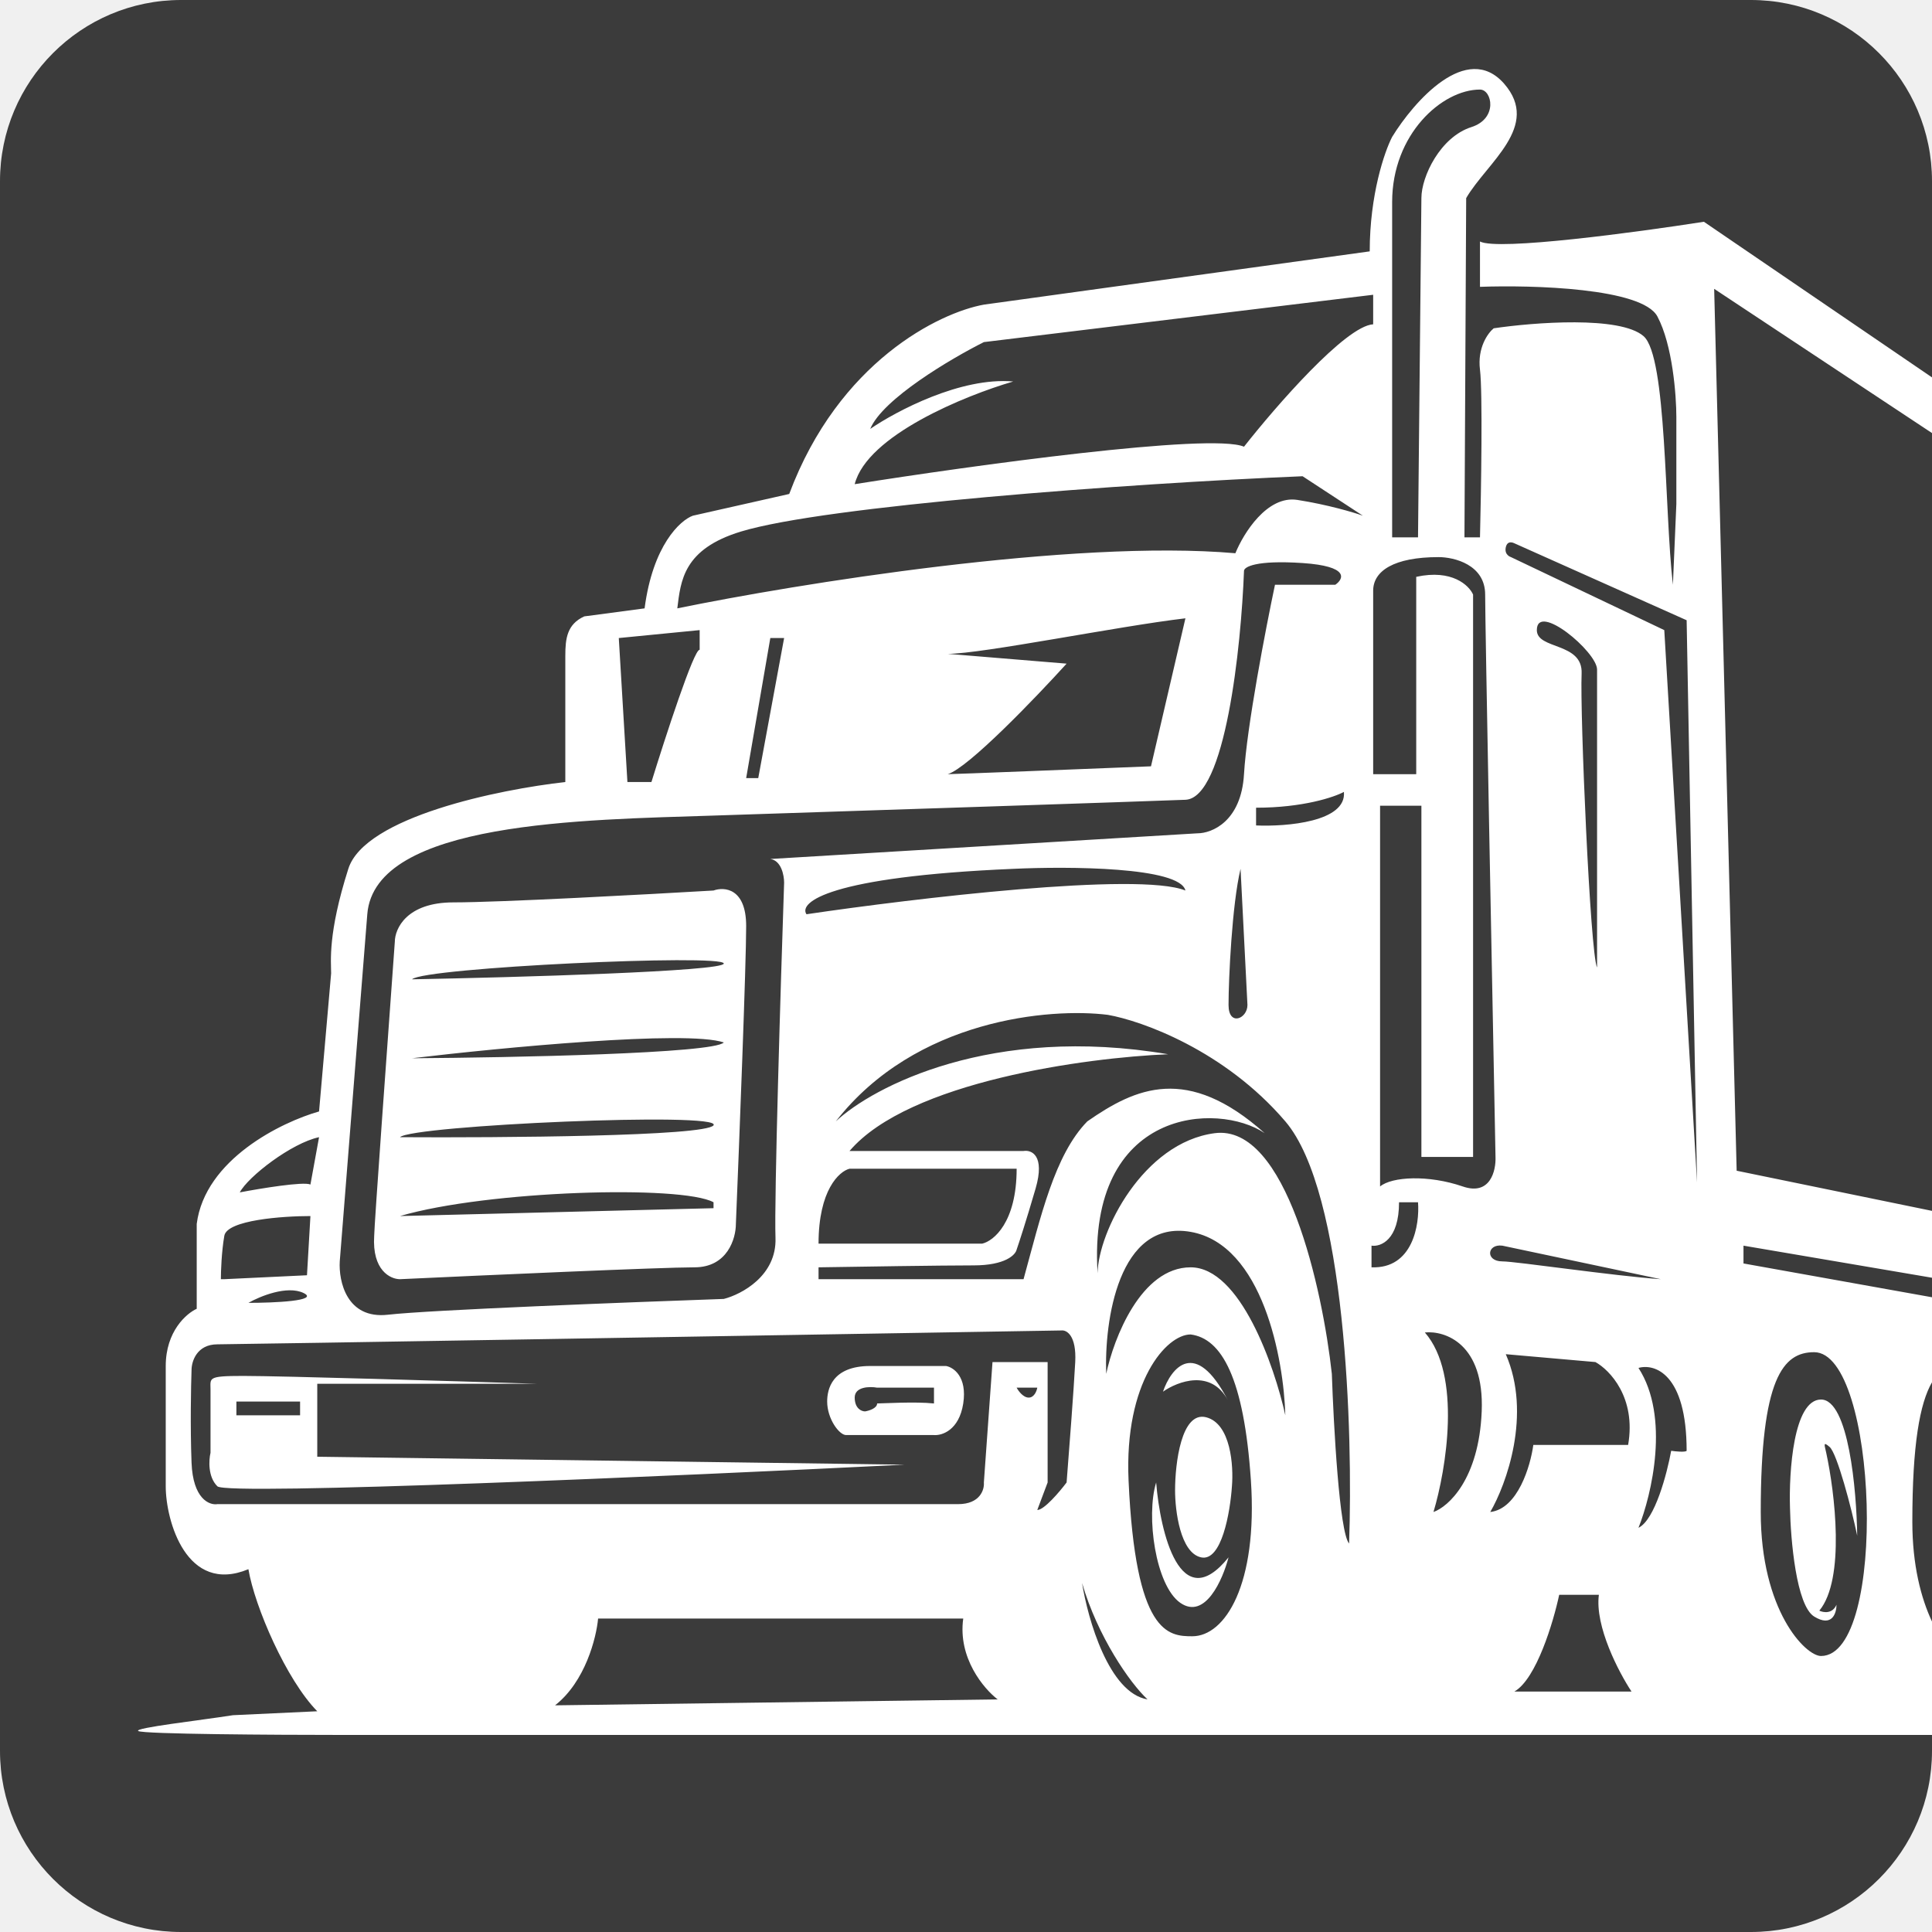
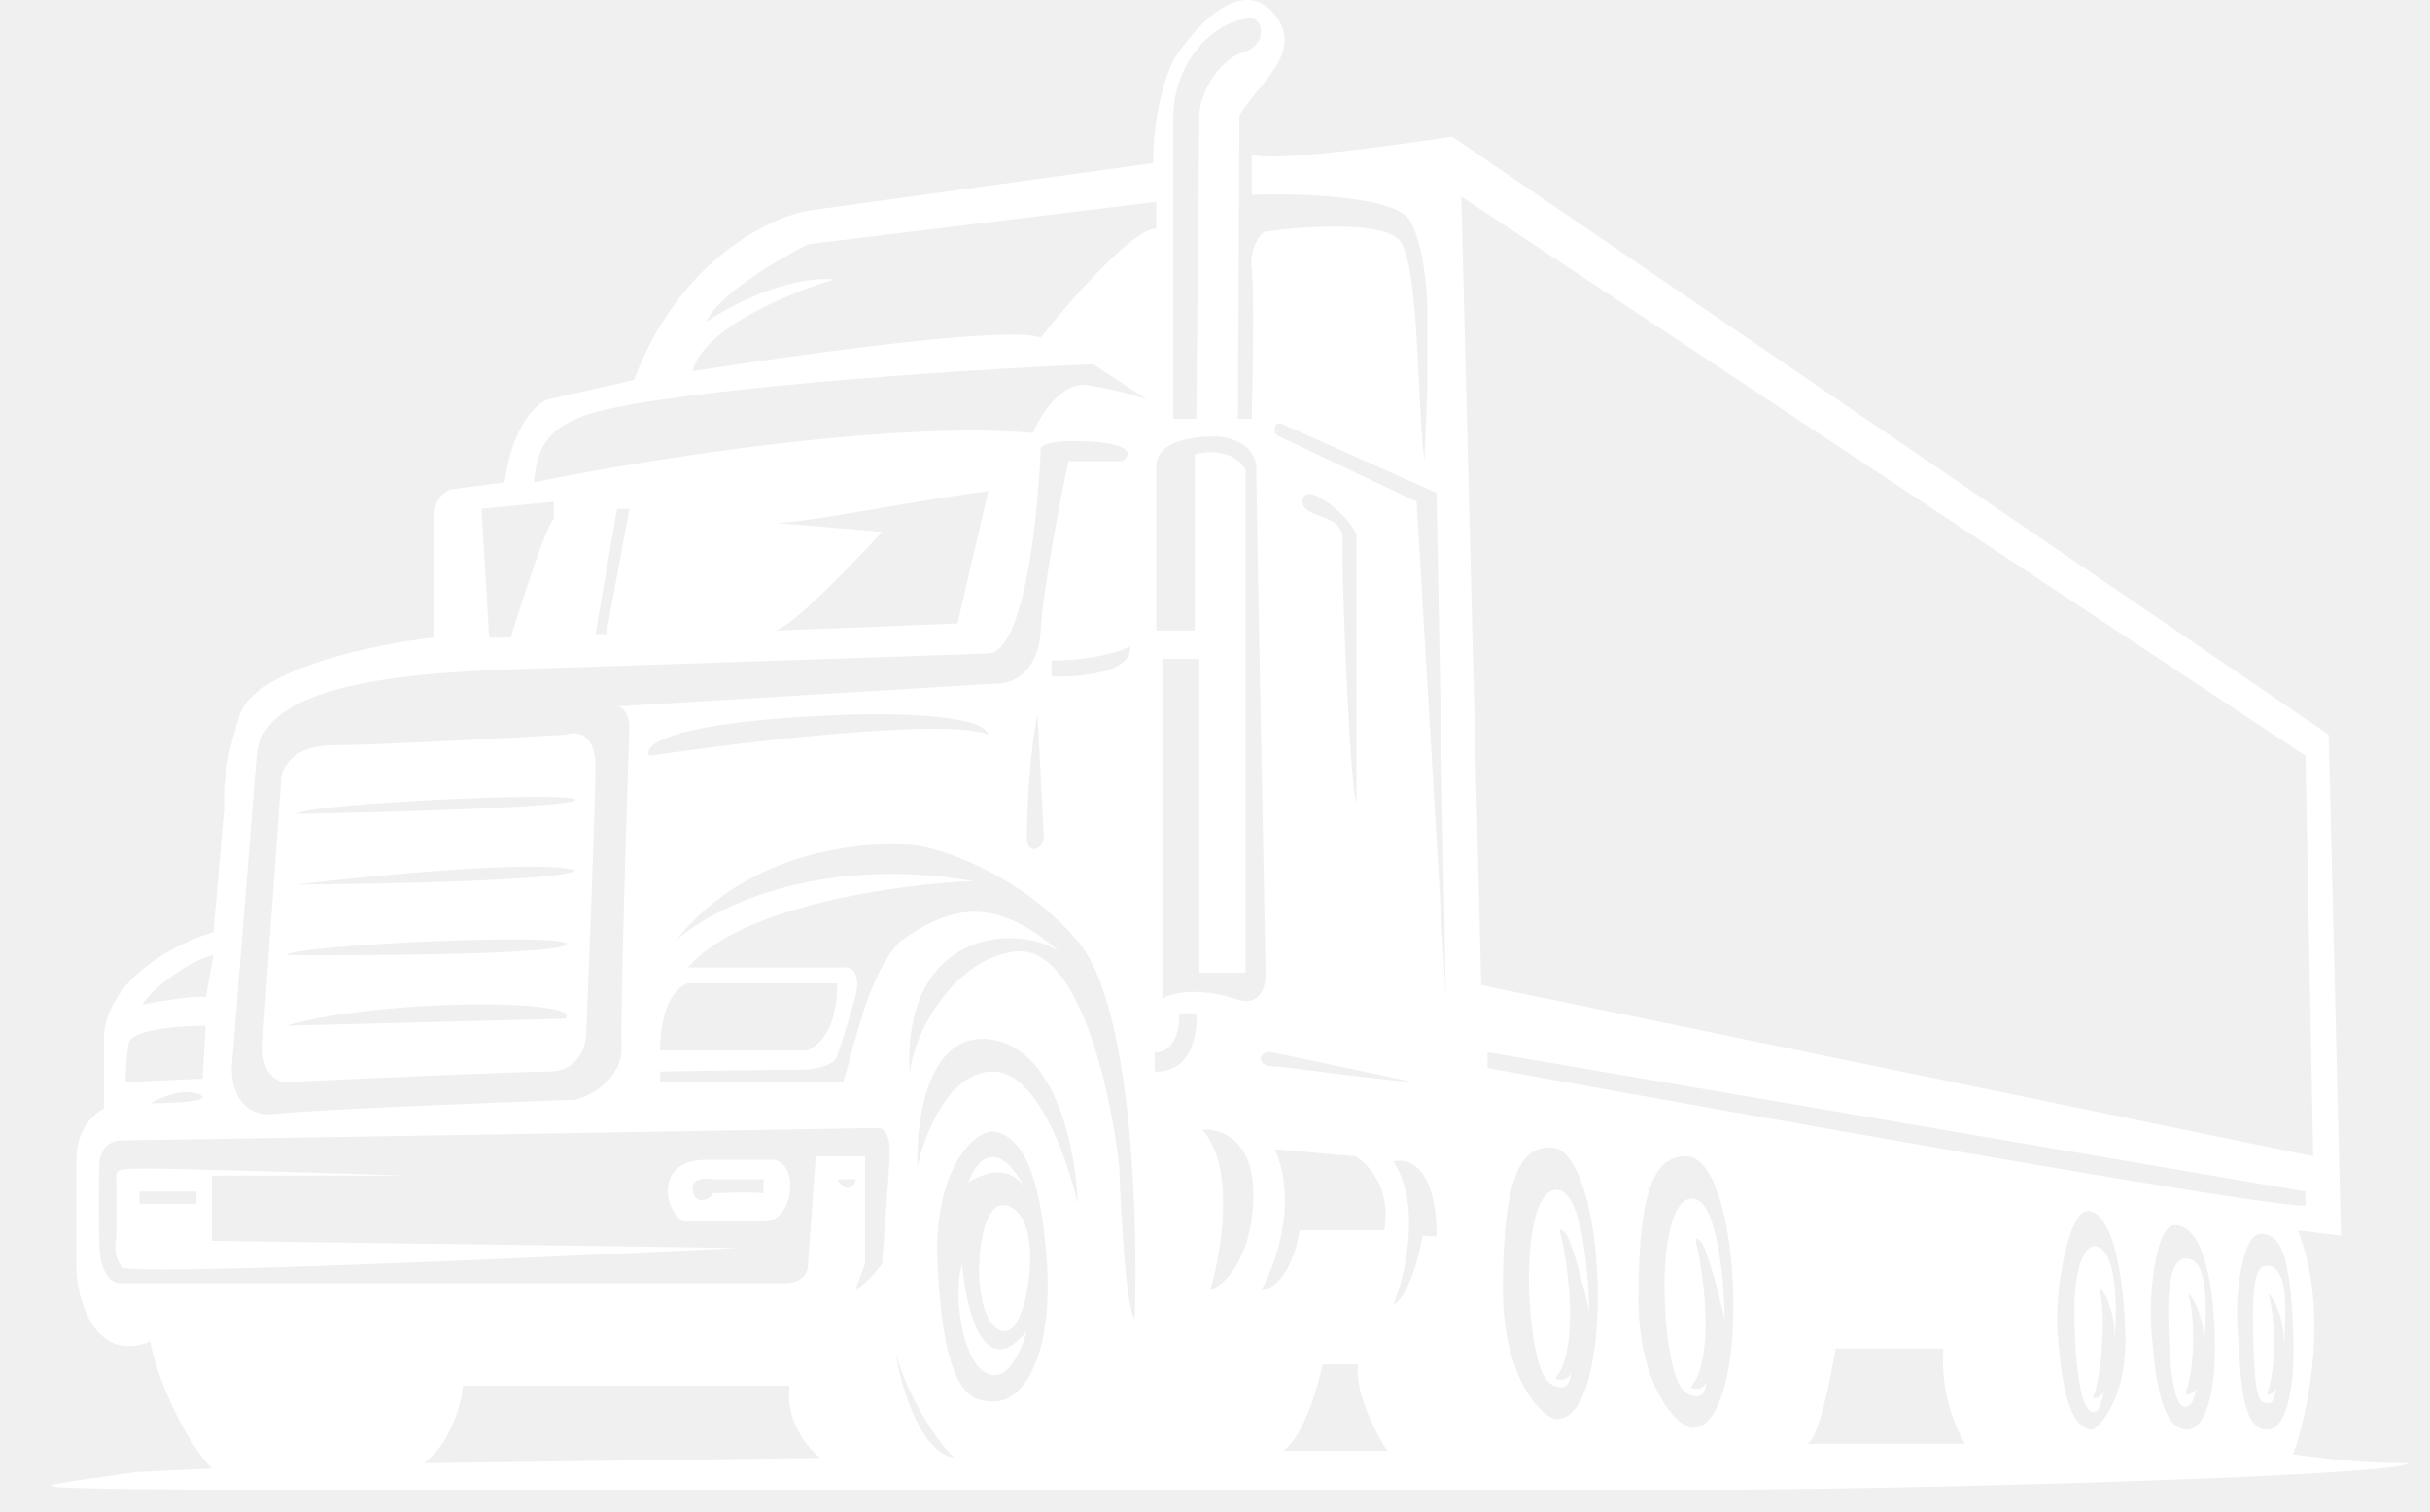
- <svg xmlns="http://www.w3.org/2000/svg" width="28" height="28" viewBox="0 0 28 28" fill="none">
-   <rect width="28" height="28" rx="2.625" fill="#3B3B3B" />
-   <path d="M20.176 1.984C20.492 1.47 21.259 0.595 21.799 1.213C22.337 1.83 21.548 2.357 21.249 2.871L21.224 7.788H21.449C21.466 7.111 21.489 5.679 21.449 5.358C21.409 5.039 21.565 4.825 21.648 4.758C22.23 4.672 23.48 4.575 23.82 4.872C24.16 5.17 24.12 7.388 24.245 8.475L24.295 7.303V6.044C24.295 5.729 24.24 4.998 24.02 4.586C23.8 4.174 22.214 4.129 21.449 4.157V3.5C21.709 3.637 23.721 3.366 24.694 3.214L28.001 5.47V6.277L24.843 4.186L25.169 16.967L28.001 17.549V18.518L25.268 18.053V18.311C26.054 18.453 26.992 18.621 28.001 18.801V20.031C27.823 20.337 27.715 20.935 27.715 22.056C27.715 22.684 27.841 23.163 28.001 23.503V25.144H4.948C3.993 25.144 2.069 25.133 2.003 25.087C1.943 25.041 2.893 24.934 3.376 24.858L4.598 24.801C4.149 24.343 3.692 23.286 3.6 22.742C2.702 23.114 2.402 22.037 2.402 21.541V19.797C2.402 19.294 2.702 19.035 2.851 18.968V17.738C2.971 16.801 4.083 16.261 4.624 16.108L4.799 14.107C4.799 13.936 4.748 13.535 5.048 12.592C5.287 11.837 7.244 11.439 8.193 11.334V9.504C8.193 9.253 8.218 9.047 8.468 8.933L9.342 8.817C9.461 7.903 9.858 7.54 10.041 7.474L11.438 7.159C12.157 5.238 13.619 4.53 14.259 4.415L19.851 3.643C19.851 2.819 20.067 2.194 20.176 1.984ZM8.668 23.457C8.643 23.734 8.483 24.372 8.044 24.715L14.459 24.629C14.259 24.476 13.88 24.029 13.96 23.457H8.668ZM15.682 22.942C15.766 23.467 16.072 24.537 16.631 24.629C16.373 24.39 15.907 23.714 15.682 22.942ZM22.597 23.113C22.514 23.504 22.267 24.332 21.948 24.515H23.645C23.462 24.238 23.112 23.571 23.172 23.113H22.597ZM26.292 19.597C25.843 19.597 25.518 19.969 25.518 21.913C25.518 23.342 26.166 23.999 26.391 24C27.365 24 27.215 19.597 26.292 19.597ZM17.255 19.34C16.905 19.34 16.292 20.026 16.356 21.455C16.456 23.685 16.931 23.714 17.28 23.714C17.754 23.714 18.23 22.967 18.129 21.455C18.029 19.969 17.704 19.397 17.255 19.34ZM26.391 20.283C26.791 20.283 26.907 21.598 26.916 22.256C26.833 21.856 26.624 21.062 26.516 20.97C26.417 20.884 26.442 20.941 26.467 21.055C26.591 21.627 26.746 22.885 26.367 23.343C26.425 23.371 26.556 23.394 26.616 23.257C26.616 23.381 26.551 23.588 26.292 23.428C26.032 23.267 25.951 22.313 25.942 21.856C25.925 21.331 25.992 20.284 26.391 20.283ZM16.756 21.485C16.814 22.209 17.106 23.439 17.805 22.57C17.721 22.894 17.465 23.48 17.105 23.229C16.746 22.977 16.606 21.971 16.756 21.485ZM17.48 20.54C17.839 20.632 17.879 21.246 17.854 21.541C17.829 21.913 17.705 22.639 17.405 22.57C17.105 22.502 17.03 21.894 17.03 21.599C17.03 21.208 17.121 20.449 17.48 20.54ZM16.056 14.708C15.224 14.603 13.271 14.765 12.113 16.252C12.654 15.747 14.374 14.845 16.93 15.279C15.749 15.327 13.171 15.674 12.312 16.681H14.834C14.95 16.662 15.148 16.744 15.009 17.224C14.869 17.704 14.767 18.015 14.734 18.11C14.717 18.187 14.569 18.339 14.11 18.339C13.651 18.339 12.421 18.358 11.863 18.367V18.539H14.834C15.083 17.634 15.283 16.738 15.758 16.252C16.456 15.766 17.206 15.422 18.329 16.423C17.655 15.966 15.757 16.052 15.907 18.453C15.916 17.853 16.566 16.56 17.604 16.423C18.643 16.286 19.169 18.691 19.302 19.911C19.328 20.664 19.412 22.209 19.552 22.37C19.61 20.759 19.506 17.281 18.628 16.252C17.749 15.223 16.547 14.794 16.056 14.708ZM23.746 19.825C24.205 20.534 23.937 21.665 23.746 22.142C23.985 22.027 24.161 21.35 24.22 21.026C24.286 21.036 24.424 21.049 24.444 21.026C24.444 19.906 23.979 19.759 23.746 19.825ZM20.65 19.311C21.189 19.928 20.958 21.303 20.775 21.913C20.991 21.837 21.434 21.438 21.474 20.455C21.514 19.472 20.941 19.282 20.65 19.311ZM21.823 19.626C22.202 20.495 21.831 21.513 21.598 21.913C21.998 21.867 22.181 21.245 22.222 20.941H23.596C23.715 20.255 23.33 19.855 23.122 19.74L21.823 19.626ZM3.151 19.483C2.852 19.483 2.776 19.731 2.776 19.855C2.768 20.084 2.756 20.672 2.776 21.198C2.796 21.724 3.035 21.818 3.151 21.799H13.886C14.204 21.799 14.268 21.589 14.259 21.485L14.384 19.74H15.183V21.485L15.033 21.884C15.133 21.884 15.358 21.618 15.458 21.485C15.491 21.065 15.563 20.129 15.583 19.74C15.603 19.352 15.457 19.273 15.383 19.282C11.431 19.349 3.456 19.482 3.151 19.483ZM3.525 19.941C4.084 19.941 6.604 20.017 7.794 20.055H4.598V21.112L13.111 21.227C9.85 21.389 3.295 21.678 3.151 21.541C3.011 21.404 3.026 21.16 3.051 21.055V20.141C3.051 19.969 3.001 19.941 3.525 19.941ZM13.711 19.797C13.819 19.816 14.019 19.952 13.96 20.34C13.9 20.728 13.652 20.807 13.536 20.798H12.262C12.163 20.798 11.988 20.563 11.988 20.312C11.988 20.14 12.053 19.797 12.612 19.797H13.711ZM3.426 20.512H4.349V20.312H3.426V20.512ZM17.255 17.853C16.208 17.67 16.003 19.149 16.032 19.911C16.14 19.397 16.536 18.368 17.255 18.367C17.974 18.367 18.47 19.797 18.628 20.512C18.606 19.702 18.302 18.036 17.255 17.853ZM12.712 20.111C12.604 20.092 12.387 20.095 12.387 20.255C12.388 20.415 12.487 20.455 12.537 20.455C12.595 20.446 12.712 20.409 12.712 20.34C12.787 20.34 13.261 20.311 13.536 20.34V20.111H12.712ZM16.855 20.169C16.971 19.828 17.32 19.38 17.795 20.293C17.552 19.837 17.069 20.019 16.855 20.169ZM14.734 20.111C14.759 20.159 14.829 20.255 14.909 20.255C14.989 20.255 15.025 20.159 15.033 20.111H14.734ZM18.878 8.16C18.199 8.115 18.029 8.217 18.029 8.274C17.988 9.37 17.759 11.568 17.18 11.591C16.601 11.614 12.379 11.754 10.341 11.82C8.468 11.882 5.43 11.901 5.323 13.25L4.924 18.281C4.907 18.567 5.023 19.122 5.622 19.054C6.221 18.985 9.117 18.873 10.49 18.825C10.748 18.759 11.259 18.488 11.239 17.939C11.219 17.389 11.314 14.279 11.364 12.792C11.364 12.687 11.324 12.472 11.164 12.449L17.355 12.077C17.563 12.077 17.989 11.906 18.029 11.22C18.069 10.534 18.345 9.104 18.478 8.475H19.352C19.477 8.389 19.556 8.206 18.878 8.16ZM4.399 18.739C4.16 18.625 3.767 18.787 3.6 18.882C3.966 18.882 4.638 18.854 4.399 18.739ZM4.499 17.624C4.099 17.624 3.291 17.681 3.251 17.91C3.211 18.139 3.201 18.425 3.201 18.539H3.251L4.449 18.482L4.499 17.624ZM10.341 12.906C10.499 12.849 10.814 12.873 10.814 13.421C10.814 13.97 10.715 16.528 10.665 17.738C10.665 17.948 10.544 18.367 10.065 18.367C9.585 18.367 7.019 18.482 5.797 18.539C5.659 18.539 5.391 18.413 5.423 17.91C5.423 17.773 5.623 15.012 5.722 13.649C5.723 13.459 5.893 13.078 6.571 13.078C7.25 13.078 9.367 12.963 10.341 12.906ZM21.773 18.053C21.549 18.024 21.524 18.281 21.773 18.281C21.97 18.281 23.379 18.491 24.07 18.539L21.773 18.053ZM20.276 17.424C20.276 17.972 20.01 18.072 19.877 18.053V18.367C20.476 18.39 20.576 17.748 20.551 17.424H20.276ZM12.312 16.938C12.162 16.976 11.863 17.247 11.863 18.024H14.234C14.401 17.986 14.734 17.715 14.734 16.938H12.312ZM10.341 17.424C9.881 17.172 7.07 17.252 5.797 17.624L10.341 17.51V17.424ZM4.624 16.481C4.224 16.566 3.595 17.053 3.475 17.281C3.775 17.224 4.399 17.121 4.499 17.167L4.624 16.481ZM20.849 8.074C20.201 8.074 19.901 8.275 19.901 8.561V11.22H20.525V8.36C21.044 8.246 21.291 8.484 21.349 8.617V16.767H20.6V11.677H20.001V17.195C20.175 17.052 20.7 17.024 21.199 17.195C21.598 17.333 21.682 16.967 21.674 16.767C21.624 14.232 21.524 9.052 21.524 8.617C21.524 8.183 21.074 8.074 20.849 8.074ZM21.948 7.874C21.942 7.871 21.847 7.821 21.823 7.932C21.799 8.043 21.894 8.073 21.898 8.074L24.12 9.132L24.595 17.138L24.444 8.989L21.948 7.874ZM10.341 16.309C10.485 16.109 5.971 16.309 5.797 16.481C7.261 16.49 10.221 16.469 10.341 16.309ZM10.49 15.108C9.951 14.925 7.253 15.184 5.971 15.337C7.419 15.328 10.348 15.268 10.49 15.108ZM17.979 12.592C17.855 13.106 17.805 14.193 17.805 14.565C17.805 14.879 18.079 14.765 18.079 14.565L17.979 12.592ZM10.49 13.964C10.481 13.822 6.146 14.022 5.971 14.193C7.478 14.165 10.49 14.078 10.49 13.964ZM23.146 9.704C23.146 9.447 22.274 8.719 22.273 9.132C22.273 9.418 22.942 9.304 22.922 9.762C22.897 10.335 23.046 13.82 23.146 14.022V9.704ZM17.18 12.906C17.1 12.563 15.483 12.554 14.684 12.592C12.008 12.706 11.572 13.079 11.688 13.25C13.236 13.021 16.501 12.632 17.18 12.906ZM19.477 11.477C19.336 11.553 18.883 11.706 18.204 11.706V11.963C18.645 11.982 19.517 11.911 19.477 11.477ZM8.968 9.247L9.093 11.334H9.441C9.641 10.687 10.06 9.397 10.14 9.418V9.132L8.968 9.247ZM10.814 11.277H10.989L11.364 9.247H11.164L10.814 11.277ZM17.18 8.961C16.207 9.075 14.234 9.476 13.735 9.476L15.458 9.618C15.008 10.114 14.035 11.128 13.735 11.22C13.815 11.22 15.733 11.144 16.681 11.106L17.18 8.961ZM18.878 6.902C16.344 7.007 11.963 7.332 10.74 7.703C9.901 7.958 9.866 8.417 9.816 8.817C11.53 8.465 15.548 7.812 17.904 8.018C18.02 7.732 18.363 7.177 18.802 7.245C19.242 7.314 19.619 7.426 19.752 7.474L18.878 6.902ZM21.449 1.298C20.9 1.298 20.176 1.944 20.176 2.928V7.788H20.551L20.6 2.871C20.6 2.557 20.875 1.985 21.324 1.842C21.714 1.718 21.624 1.298 21.449 1.298ZM14.259 4.958C13.785 5.196 12.792 5.781 12.612 6.216C12.987 5.959 13.926 5.461 14.684 5.529C13.994 5.73 12.567 6.308 12.387 7.017C14.068 6.75 17.55 6.268 18.029 6.474C18.487 5.892 19.502 4.723 19.901 4.7V4.272L14.259 4.958Z" fill="white" />
+ <svg xmlns="http://www.w3.org/2000/svg" width="45" height="28" viewBox="0 0 45 28" fill="none">
+   <path fill-rule="evenodd" clip-rule="evenodd" d="M3.923 27.202L2.525 27.267C1.974 27.354 0.888 27.476 0.956 27.528C1.025 27.581 3.229 27.594 4.323 27.594H32.053C36.123 27.572 44.406 27.332 44.606 27.104C43.636 27.104 43.008 27.006 42.466 26.94C42.742 26.178 43.145 24.28 42.552 22.79L43.351 22.888L43.123 13.608L26.889 2.53C25.777 2.704 23.477 3.014 23.18 2.857V3.609C24.055 3.576 25.868 3.628 26.119 4.099C26.37 4.569 26.433 5.406 26.433 5.765V7.203L26.376 8.543C26.233 7.301 26.279 4.765 25.891 4.425C25.503 4.086 24.074 4.197 23.409 4.295C23.314 4.371 23.135 4.615 23.18 4.981C23.226 5.347 23.2 6.985 23.18 7.759H22.924L22.952 2.138C23.295 1.55 24.196 0.949 23.58 0.243C22.964 -0.463 22.087 0.537 21.726 1.125C21.602 1.365 21.355 2.079 21.355 3.02L14.964 3.903C14.232 4.033 12.562 4.844 11.74 7.04L10.143 7.399C9.933 7.475 9.481 7.889 9.344 8.935L8.345 9.066C8.06 9.196 8.031 9.432 8.031 9.719V11.811C6.947 11.93 4.711 12.386 4.437 13.248C4.094 14.327 4.151 14.784 4.151 14.98L3.952 17.268C3.334 17.442 2.063 18.058 1.926 19.13V20.535C1.755 20.612 1.413 20.908 1.413 21.483V23.476C1.413 24.043 1.755 25.274 2.782 24.849C2.887 25.47 3.41 26.679 3.923 27.202ZM15.192 27.006L7.86 27.104C8.362 26.712 8.545 25.982 8.574 25.666H14.622C14.53 26.319 14.964 26.831 15.192 27.006ZM17.674 27.006C17.38 26.733 16.847 25.96 16.59 25.078C16.685 25.677 17.035 26.901 17.674 27.006ZM2.782 20.437C2.972 20.328 3.421 20.143 3.695 20.274C3.969 20.405 3.201 20.437 2.782 20.437ZM3.752 19.98L2.383 20.045H2.326C2.326 19.915 2.337 19.588 2.383 19.326C2.428 19.065 3.353 19 3.809 19L3.752 19.98ZM3.809 18.477C3.695 18.424 2.982 18.542 2.639 18.608C2.776 18.346 3.495 17.791 3.952 17.692L3.809 18.477ZM4.294 19.751L4.751 14C4.873 12.458 8.345 12.436 10.485 12.366C12.815 12.29 17.64 12.131 18.302 12.105C18.964 12.079 19.224 9.567 19.272 8.314C19.272 8.249 19.466 8.131 20.242 8.183C21.018 8.236 20.927 8.445 20.784 8.543H19.785C19.633 9.262 19.318 10.896 19.272 11.68C19.226 12.464 18.739 12.66 18.502 12.66L11.427 13.085C11.609 13.111 11.655 13.357 11.655 13.477C11.598 15.176 11.489 18.732 11.512 19.359C11.535 19.986 10.951 20.296 10.656 20.372C9.087 20.427 5.778 20.555 5.093 20.634C4.408 20.712 4.275 20.078 4.294 19.751ZM9.458 11.811H9.059L8.916 9.425L10.257 9.294V9.621C10.165 9.595 9.686 11.07 9.458 11.811ZM11.227 11.745H11.027L11.427 9.425H11.655L11.227 11.745ZM17.731 11.549C16.647 11.593 14.456 11.68 14.365 11.68C14.707 11.575 15.82 10.416 16.334 9.85L14.365 9.687C14.936 9.687 17.189 9.229 18.302 9.098L17.731 11.549ZM18.302 13.608C17.526 13.294 13.794 13.739 12.026 14C11.892 13.804 12.391 13.379 15.449 13.248C16.362 13.205 18.211 13.216 18.302 13.608ZM15.62 20.045H12.225V19.849C12.862 19.838 14.268 19.817 14.793 19.817C15.318 19.817 15.487 19.642 15.506 19.555C15.544 19.446 15.66 19.091 15.82 18.542C15.98 17.993 15.753 17.899 15.62 17.921H12.739C13.72 16.771 16.666 16.375 18.017 16.32C15.095 15.823 13.129 16.854 12.511 17.431C13.834 15.732 16.067 15.547 17.018 15.666C17.579 15.764 18.953 16.255 19.957 17.431C20.961 18.608 21.079 22.583 21.012 24.424C20.852 24.241 20.756 22.474 20.727 21.614C20.575 20.22 19.974 17.47 18.787 17.627C17.6 17.784 16.858 19.261 16.847 19.947C16.676 17.202 18.844 17.104 19.614 17.627C18.331 16.483 17.475 16.876 16.676 17.431C16.134 17.987 15.905 19.011 15.62 20.045ZM12.739 18.215H15.506C15.506 19.104 15.126 19.413 14.936 19.457H12.225C12.225 18.568 12.568 18.259 12.739 18.215ZM19.129 8.02C16.436 7.785 11.845 8.532 9.886 8.935C9.943 8.477 9.983 7.952 10.941 7.661C12.339 7.236 17.346 6.865 20.242 6.746L21.241 7.399C21.088 7.345 20.659 7.216 20.156 7.138C19.654 7.059 19.262 7.693 19.129 8.02ZM19.272 6.255C18.724 6.02 14.745 6.571 12.824 6.876C13.03 6.066 14.66 5.406 15.449 5.177C14.582 5.099 13.509 5.667 13.081 5.961C13.287 5.465 14.422 4.796 14.964 4.524L21.412 3.739V4.229C20.955 4.256 19.795 5.591 19.272 6.255ZM22.154 7.759H21.726V2.203C21.726 1.079 22.553 0.341 23.18 0.341C23.38 0.341 23.483 0.82 23.038 0.962C22.524 1.125 22.21 1.779 22.21 2.138L22.154 7.759ZM19.329 15.503L19.215 13.248C19.072 13.837 19.015 15.078 19.015 15.503C19.015 15.863 19.329 15.732 19.329 15.503ZM19.472 12.53V12.235C20.248 12.235 20.765 12.061 20.927 11.974C20.972 12.471 19.976 12.551 19.472 12.53ZM26.604 9.131L26.775 18.444L26.233 9.294L23.694 8.085C23.694 8.085 23.58 8.053 23.608 7.922C23.637 7.791 23.751 7.857 23.751 7.857L26.604 9.131ZM18.388 19.849C17.566 19.849 17.113 21.026 16.99 21.614C16.957 20.742 17.191 19.052 18.388 19.261C19.584 19.47 19.932 21.374 19.957 22.3C19.776 21.483 19.209 19.849 18.388 19.849ZM22.154 18.771H21.84C21.84 19.398 21.535 19.512 21.383 19.49V19.849C22.068 19.875 22.182 19.141 22.154 18.771ZM27.546 19.784V19.49L42.694 22.071V22.333C42.101 22.385 32.348 20.655 27.546 19.784ZM27.061 3.641L27.431 18.248L42.837 21.418L42.694 14L27.061 3.641ZM25.691 26.875H23.751C24.116 26.666 24.398 25.72 24.493 25.274H25.149C25.081 25.797 25.482 26.559 25.691 26.875ZM36.389 26.744H33.451C33.656 26.744 33.898 25.568 33.993 24.98H35.99C35.922 25.79 36.228 26.494 36.389 26.744ZM28.715 21.254C29.771 21.254 29.942 26.287 28.829 26.287C28.573 26.287 27.831 25.535 27.831 23.901C27.831 21.679 28.202 21.254 28.715 21.254ZM31.226 21.418C32.281 21.418 32.453 26.45 31.34 26.45C31.083 26.45 30.341 25.698 30.341 24.065C30.341 21.843 30.712 21.418 31.226 21.418ZM39.357 24.653C39.402 25.777 38.976 26.341 38.758 26.483C38.253 26.483 38.161 25.379 38.104 24.69L38.101 24.653C38.044 23.967 38.301 22.398 38.672 22.431C39.043 22.463 39.3 23.248 39.357 24.653ZM41.011 24.653C41.057 25.777 40.842 26.483 40.498 26.483C39.993 26.483 39.902 25.379 39.845 24.69L39.842 24.653C39.785 23.967 39.927 22.692 40.27 22.692C40.642 22.692 40.954 23.248 41.011 24.653ZM42.466 24.653C42.512 25.777 42.326 26.483 41.981 26.483C41.468 26.483 41.496 25.339 41.439 24.653C41.382 23.967 41.525 22.855 41.867 22.855C42.239 22.855 42.409 23.248 42.466 24.653ZM23.551 19.49L26.176 20.045C25.387 19.991 23.776 19.751 23.551 19.751C23.266 19.751 23.295 19.457 23.551 19.49ZM22.268 20.928C22.884 21.633 22.619 23.204 22.41 23.901C22.657 23.814 23.163 23.359 23.209 22.235C23.255 21.111 22.6 20.895 22.268 20.928ZM23.608 21.287C24.042 22.28 23.618 23.444 23.352 23.901C23.808 23.849 24.017 23.139 24.065 22.79H25.634C25.771 22.006 25.33 21.548 25.092 21.418L23.608 21.287ZM25.805 21.516C26.33 22.326 26.024 23.618 25.805 24.163C26.079 24.032 26.281 23.259 26.347 22.888C26.423 22.899 26.581 22.914 26.604 22.888C26.604 21.607 26.072 21.439 25.805 21.516ZM22.21 12.203H21.526V18.509C21.726 18.346 22.325 18.313 22.895 18.509C23.352 18.666 23.447 18.248 23.437 18.019C23.38 15.122 23.266 9.203 23.266 8.706C23.266 8.21 22.753 8.085 22.496 8.085C21.754 8.085 21.412 8.314 21.412 8.641V11.68H22.125V8.412C22.718 8.281 23 8.554 23.066 8.706V18.019H22.21V12.203ZM25.12 9.948V14.882C25.006 14.653 24.835 10.667 24.864 10.013C24.887 9.49 24.122 9.621 24.122 9.294C24.122 8.821 25.12 9.654 25.12 9.948ZM19.386 23.378C19.502 25.106 18.958 25.96 18.416 25.96C18.017 25.96 17.475 25.927 17.36 23.378C17.287 21.744 17.988 20.96 18.388 20.96C18.901 21.026 19.272 21.679 19.386 23.378ZM16.02 23.411L15.848 23.869C15.963 23.869 16.219 23.564 16.334 23.411C16.372 22.932 16.453 21.862 16.476 21.418C16.499 20.973 16.334 20.884 16.248 20.895C11.731 20.971 2.611 21.124 2.269 21.124C1.926 21.124 1.841 21.407 1.841 21.548C1.831 21.81 1.818 22.483 1.841 23.084C1.863 23.686 2.135 23.792 2.269 23.77H14.536C14.901 23.77 14.974 23.531 14.964 23.411L15.107 21.418H16.02V23.411ZM15.848 21.843H15.506C15.535 21.897 15.614 22.006 15.706 22.006C15.797 22.006 15.839 21.897 15.848 21.843Z" fill="white" />
+   <path fill-rule="evenodd" clip-rule="evenodd" d="M4.865 19.326C4.865 19.169 5.093 16.015 5.207 14.457C5.207 14.24 5.401 13.804 6.177 13.804C6.953 13.804 9.372 13.673 10.485 13.608C10.666 13.543 11.027 13.569 11.027 14.196C11.027 14.823 10.913 17.747 10.856 19.13C10.856 19.37 10.719 19.849 10.171 19.849C9.623 19.849 6.691 19.98 5.293 20.045C5.135 20.045 4.829 19.901 4.865 19.326ZM5.492 15.078C7.214 15.046 10.656 14.948 10.656 14.817C10.656 14.653 5.692 14.882 5.492 15.078ZM5.492 16.385C6.957 16.211 10.04 15.915 10.656 16.124C10.496 16.307 7.147 16.375 5.492 16.385ZM5.293 17.692C6.966 17.703 10.348 17.679 10.485 17.496C10.656 17.268 5.492 17.496 5.293 17.692ZM10.485 18.869L5.293 19C6.748 18.575 9.96 18.483 10.485 18.771V18.869Z" fill="white" />
+   <path fill-rule="evenodd" clip-rule="evenodd" d="M13.652 23.117C9.924 23.302 2.428 23.633 2.269 23.476C2.109 23.32 2.126 23.041 2.154 22.921V21.875C2.154 21.679 2.097 21.646 2.696 21.646C3.336 21.646 6.215 21.734 7.575 21.777H3.923V22.986L13.652 23.117ZM3.638 22.071H2.582V22.3H3.638V22.071Z" fill="white" />
+   <path fill-rule="evenodd" clip-rule="evenodd" d="M12.368 22.071C12.368 21.875 12.442 21.483 13.081 21.483H14.336C14.46 21.505 14.69 21.66 14.622 22.104C14.553 22.548 14.27 22.638 14.137 22.627H12.682C12.568 22.627 12.368 22.359 12.368 22.071ZM13.195 21.843H14.137V22.104C13.823 22.071 13.281 22.104 13.195 22.104C13.195 22.182 13.062 22.224 12.996 22.235C12.938 22.235 12.824 22.189 12.824 22.006C12.824 21.823 13.072 21.821 13.195 21.843Z" fill="white" />
+   <path d="M17.817 23.411C17.884 24.239 18.216 25.646 19.015 24.653C18.92 25.023 18.627 25.692 18.216 25.404C17.806 25.117 17.646 23.967 17.817 23.411Z" fill="white" />
+   <path d="M18.131 23.542C18.131 23.879 18.216 24.574 18.559 24.653C18.902 24.731 19.044 23.901 19.072 23.476C19.101 23.139 19.055 22.437 18.644 22.333C18.233 22.228 18.131 23.095 18.131 23.542Z" fill="white" />
+   <path d="M17.931 21.908C18.175 21.736 18.726 21.528 19.004 22.05C18.462 21.006 18.063 21.518 17.931 21.908Z" fill="white" />
+   <path d="M28.915 22.921C29.058 23.574 29.234 25.012 28.801 25.535C28.867 25.568 29.018 25.594 29.086 25.437C29.086 25.579 29.012 25.816 28.715 25.633C28.419 25.45 28.325 24.359 28.316 23.836C28.297 23.237 28.373 22.039 28.829 22.039C29.286 22.039 29.419 23.542 29.428 24.293C29.333 23.836 29.094 22.928 28.972 22.823C28.858 22.725 28.886 22.79 28.915 22.921Z" fill="white" />
+   <path d="M31.425 23.084C31.568 23.738 31.745 25.176 31.311 25.698C31.378 25.731 31.528 25.757 31.597 25.6C31.597 25.742 31.523 25.98 31.226 25.797C30.929 25.613 30.836 24.522 30.826 23.999C30.807 23.4 30.883 22.202 31.34 22.202C31.796 22.202 31.93 23.705 31.939 24.457C31.844 23.999 31.605 23.091 31.483 22.986C31.368 22.888 31.397 22.954 31.425 23.084Z" fill="white" />
+   <path d="M38.758 25.895C38.929 25.437 39.008 24.333 38.872 23.836C38.976 23.923 39.18 24.3 39.157 24.849C39.204 24.272 39.22 23.11 38.786 23.084C38.615 23.084 38.392 23.437 38.415 24.457C38.438 25.476 38.558 26.156 38.758 26.156C38.872 26.156 38.911 26.006 38.957 25.797C38.919 25.84 38.826 25.921 38.758 25.895Z" fill="white" />
+   <path d="M40.469 25.829C40.64 25.372 40.663 24.463 40.526 23.967C40.631 24.054 40.834 24.431 40.812 24.98C40.859 24.402 40.931 23.339 40.498 23.313C40.327 23.313 40.133 23.437 40.155 24.457C40.178 25.476 40.27 26.058 40.469 26.058C40.583 26.058 40.623 25.94 40.669 25.731C40.631 25.775 40.538 25.855 40.469 25.829Z" fill="white" />
+   <path d="M41.981 25.829C42.153 25.372 42.147 24.463 42.01 23.967C42.114 24.054 42.318 24.431 42.295 24.98C42.32 24.391 42.415 23.47 41.981 23.444C41.81 23.444 41.702 23.633 41.724 24.653C41.747 25.672 41.782 25.993 41.981 25.993C42.095 25.993 42.107 25.94 42.153 25.731C42.114 25.775 42.05 25.855 41.981 25.829Z" fill="white" />
</svg>
